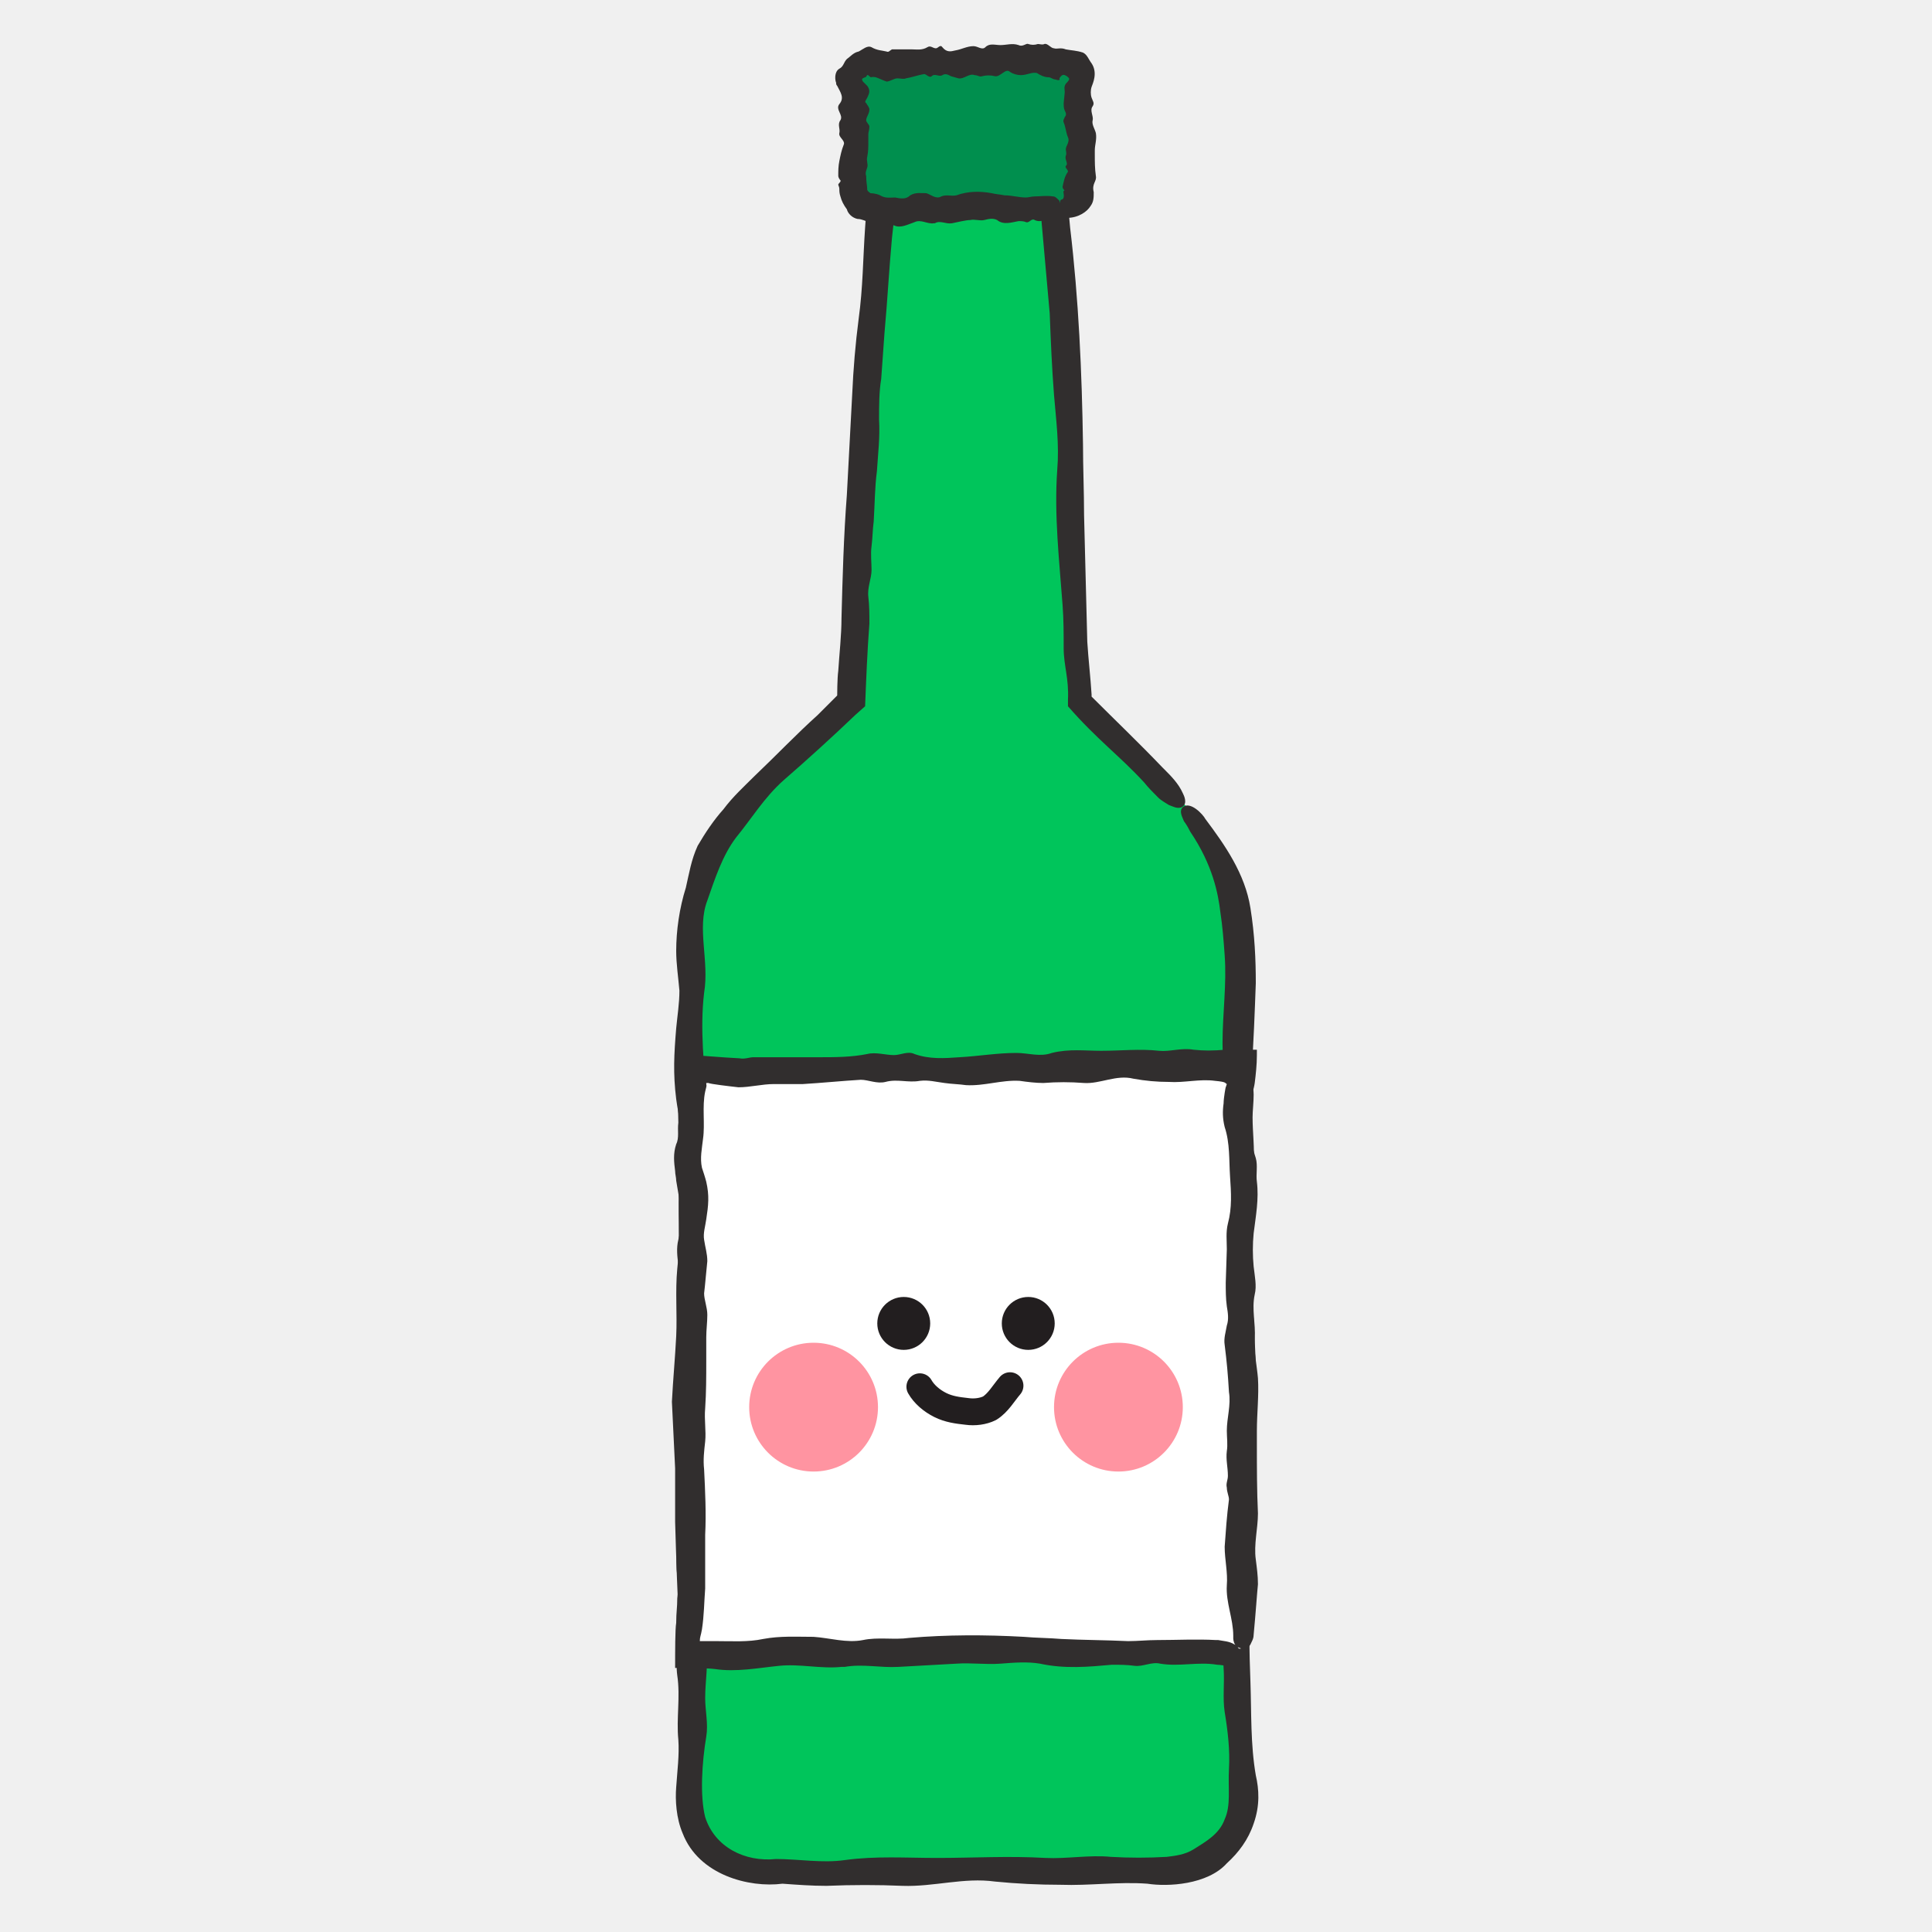
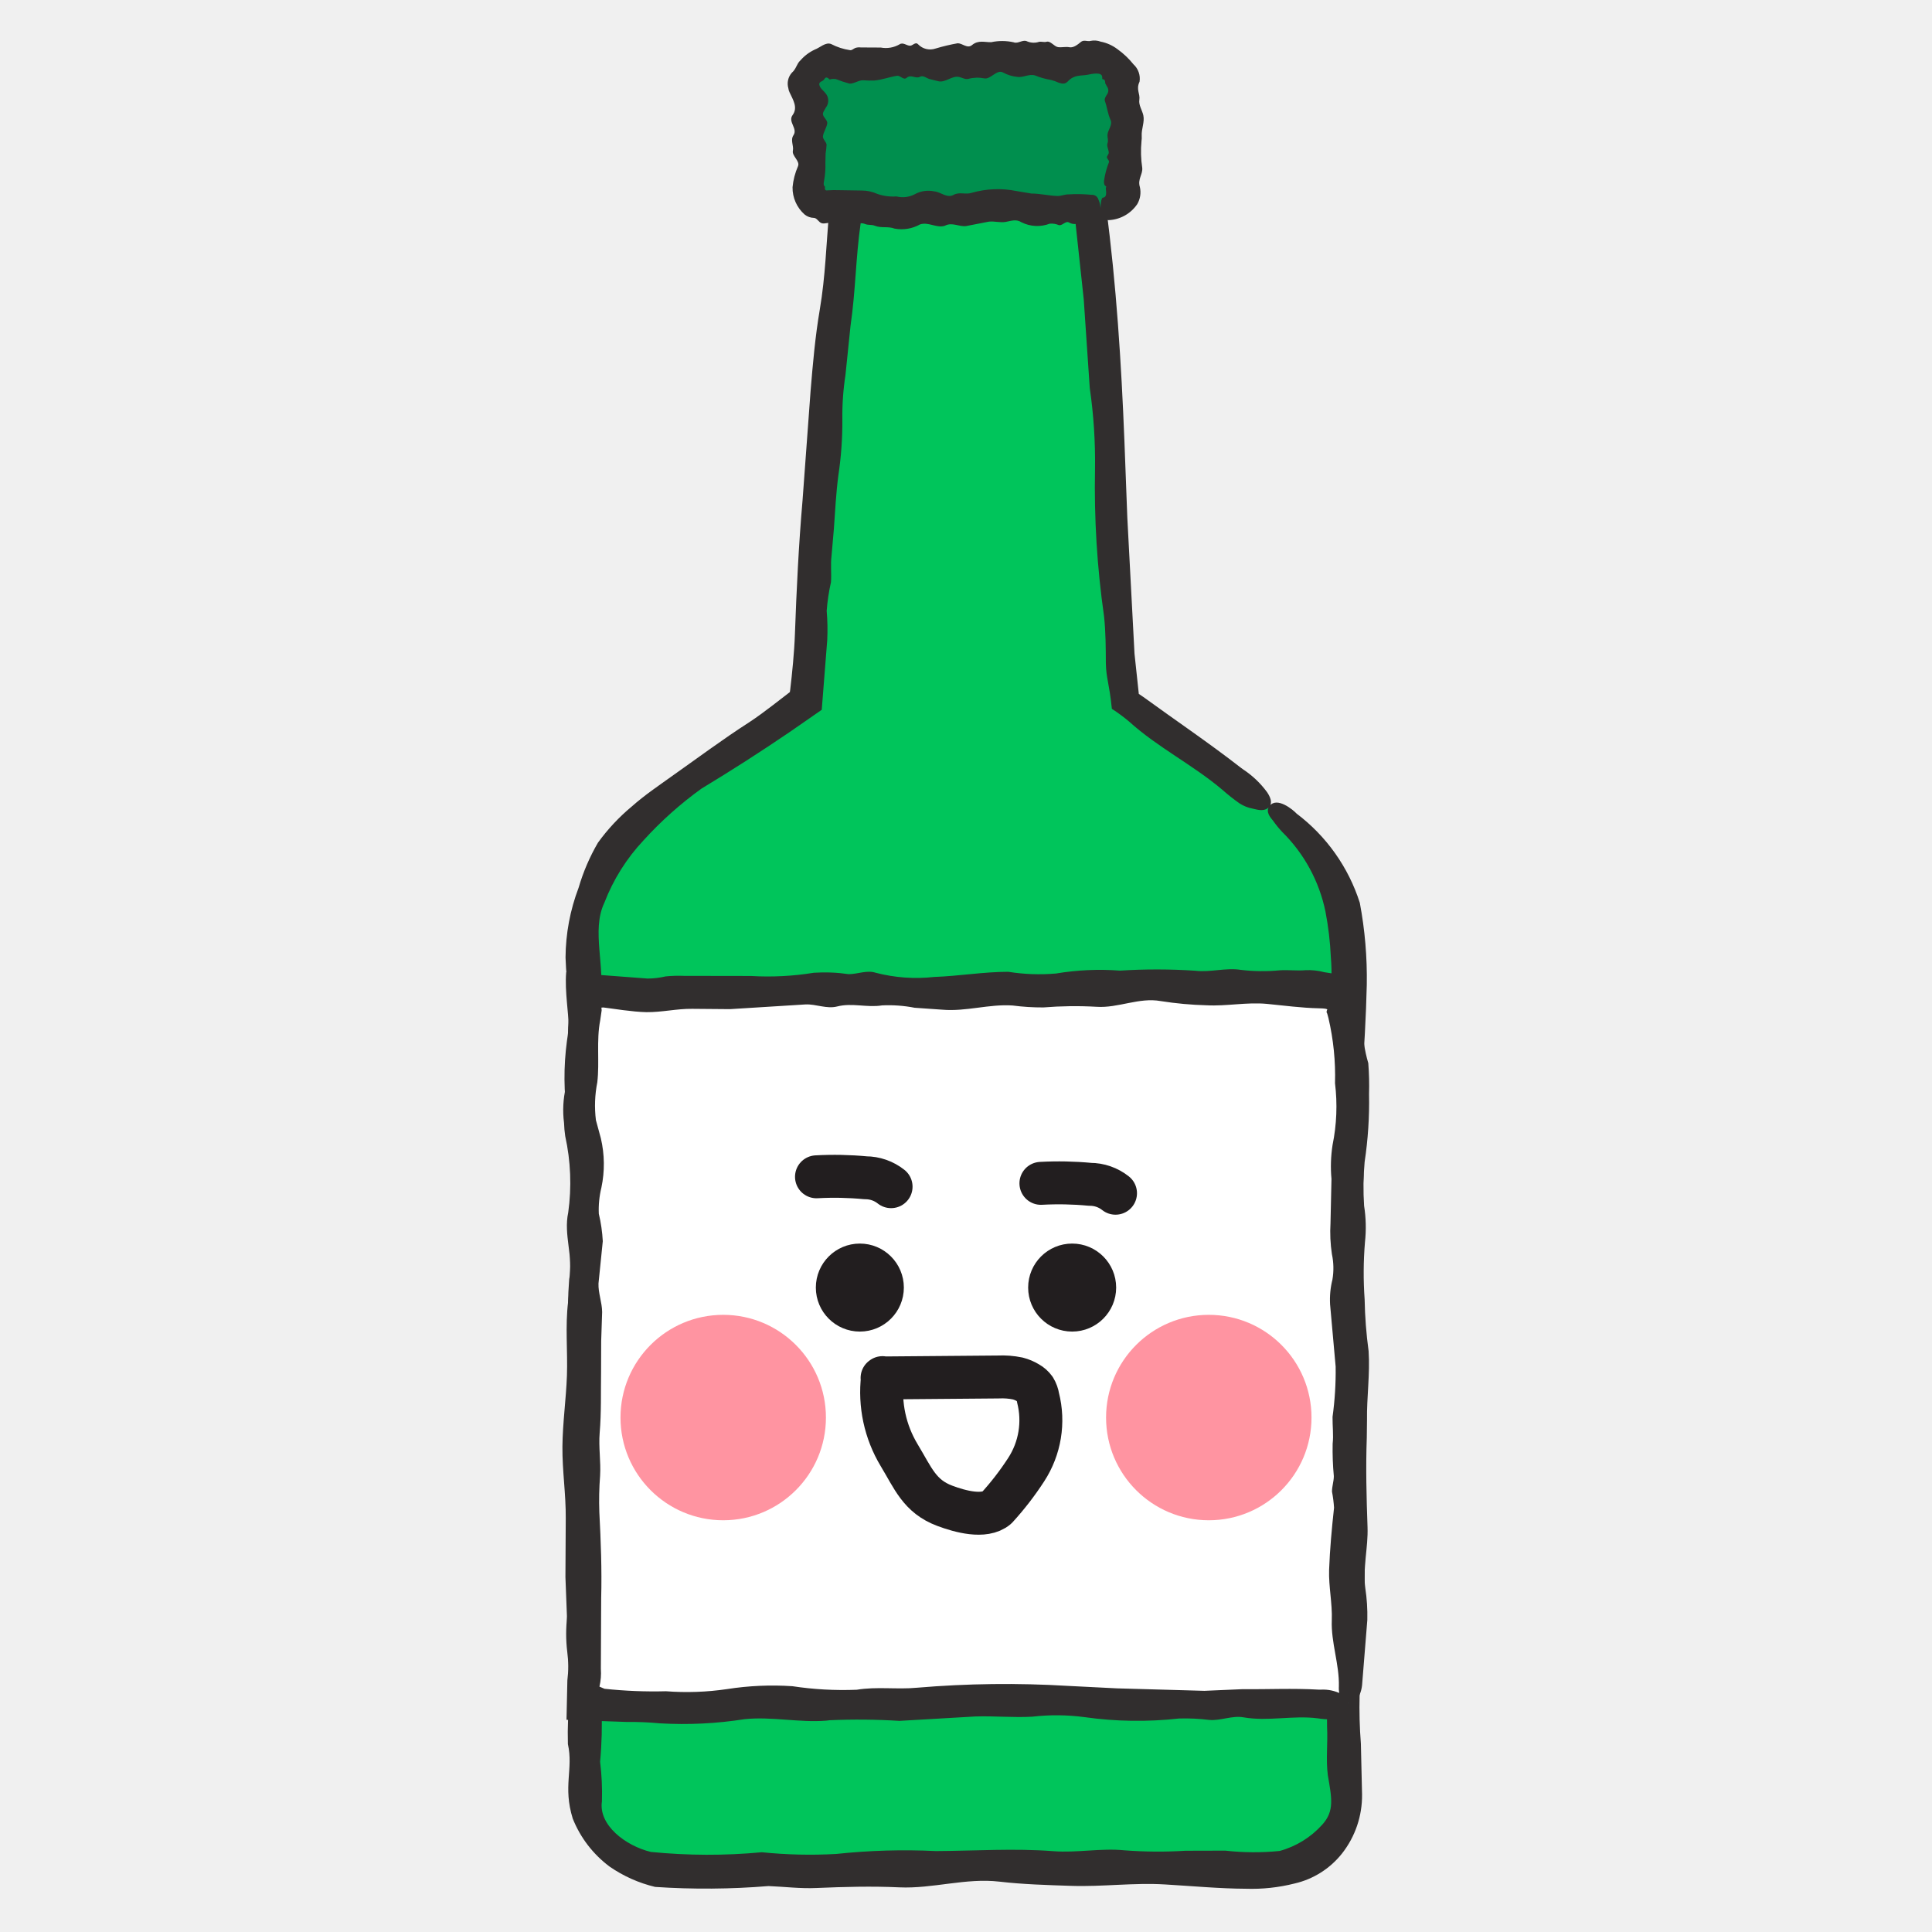
- <svg xmlns="http://www.w3.org/2000/svg" version="1.1" id="레이어_1" x="0px" y="0px" viewBox="0 0 18 18" style="enable-background:new 0 0 18 18;" xml:space="preserve">
-   <style type="text/css">
- 	.st0{fill:#00C55B;}
- 	.st1{fill:#312E2E;}
- 	.st2{fill:#FF5F56;}
- 	.st3{fill:#FF2A00;}
- 	.st4{fill:#FF94A1;}
- 	.st5{fill:#FFFFFF;}
- 	.st6{fill:#008F4E;}
- 	.st7{fill:#221E1F;stroke:#221E1F;stroke-width:0.093;stroke-linecap:round;stroke-linejoin:round;stroke-miterlimit:10;}
- 	.st8{fill:none;stroke:#221E1F;stroke-width:0.317;stroke-linecap:round;stroke-linejoin:round;stroke-miterlimit:10;}
- 	.st9{fill:none;stroke:#EE4022;stroke-width:0.119;stroke-linecap:round;stroke-linejoin:round;stroke-miterlimit:10;}
- 	.st10{fill:#FF543A;stroke:#221E1F;stroke-width:0.2;stroke-linecap:round;stroke-linejoin:round;stroke-miterlimit:10;}
- 	.st11{fill:#FF0005;}
- 	.st12{fill:#FF8B00;}
- 	.st13{fill:#FFFF00;}
- 	.st14{fill:#00FF00;}
- 	.st15{fill:#00BDFF;}
- 	.st16{fill:#BB00FF;}
- 	.st17{fill:none;stroke:#221E1F;stroke-width:0.19;stroke-linecap:round;stroke-linejoin:round;stroke-miterlimit:10;}
- 	.st18{fill:none;stroke:#221E1F;stroke-width:0.2;stroke-linecap:round;stroke-linejoin:round;stroke-miterlimit:10;}
- 	.st19{fill:none;stroke:#00C9F8;stroke-width:0.2;stroke-linecap:round;stroke-linejoin:round;stroke-miterlimit:10;}
- 	.st20{fill:none;stroke:#221E1F;stroke-width:0.25;stroke-linecap:round;stroke-linejoin:round;stroke-miterlimit:10;}
- </style>
-   <g>
-     <path class="st0" d="M11.04,7.5l-0.97-0.97L9.81,1.25H9H8.19L7.93,6.53L6.96,7.5C6.63,7.83,6.44,8.28,6.44,8.75v7.99   c0,0.38,0.31,0.69,0.69,0.69H9h1.87c0.38,0,0.69-0.31,0.69-0.69V8.75C11.56,8.28,11.37,7.83,11.04,7.5z" />
-     <g>
-       <g>
-         <path class="st1" d="M7.29,17.55c0.14,0.01,0.27,0.02,0.41,0.02c0.24-0.01,0.48-0.01,0.71,0c0.29,0.01,0.57-0.08,0.86-0.04     c0.2,0.02,0.41,0.03,0.61,0.03c0.27,0.01,0.54-0.03,0.81-0.01c0.19,0.03,0.56,0.01,0.74-0.19c0.11-0.1,0.2-0.22,0.25-0.37     c0.06-0.17,0.05-0.32,0.02-0.45c-0.05-0.29-0.04-0.58-0.05-0.87c-0.01-0.28-0.02-0.55,0.02-0.83c0.02-0.15,0.01-0.3,0.01-0.45     l0.01-0.59c0-0.14,0-0.28-0.01-0.42c-0.01-0.11-0.02-0.23,0-0.34c0.01-0.11,0.03-0.22,0.02-0.33c-0.01-0.28-0.03-0.54-0.04-0.84     c-0.02-0.23,0.02-0.45,0.02-0.67c0-0.12-0.01-0.24,0-0.36c0.01-0.14-0.01-0.29-0.01-0.43c0-0.06,0.01-0.14,0.01-0.21     c0-0.07-0.02-0.14-0.02-0.21c0.02-0.28,0.03-0.56,0.04-0.83c0-0.22-0.01-0.45-0.05-0.7c-0.05-0.32-0.24-0.59-0.42-0.83     c-0.02-0.04-0.14-0.17-0.21-0.11c-0.04,0.04,0,0.1,0.01,0.13c0.03,0.04,0.05,0.08,0.06,0.1c0.21,0.31,0.26,0.58,0.28,0.75     c0.02,0.13,0.03,0.26,0.04,0.4c0.02,0.27-0.02,0.54-0.02,0.82c0.01,0.4,0.01,0.8,0.01,1.2l0,0.24c0,0.31-0.02,0.62-0.01,0.93     c0.01,0.23,0.04,0.46,0.03,0.69c-0.01,0.25,0.03,0.51,0,0.77c-0.02,0.16,0,0.33,0.01,0.49c0.01,0.2,0.01,0.39,0,0.59     c-0.02,0.3-0.05,0.61-0.03,0.91c0.01,0.14-0.01,0.28,0.01,0.41c0.03,0.18,0.05,0.36,0.04,0.53c-0.01,0.18,0.02,0.34-0.04,0.47     c-0.05,0.14-0.18,0.21-0.29,0.28c-0.08,0.05-0.17,0.06-0.25,0.07c-0.17,0.01-0.35,0.01-0.52,0c-0.2-0.02-0.41,0.02-0.61,0.01     c-0.34-0.02-0.67,0-1.01,0c-0.29,0-0.57-0.02-0.86,0.02c-0.21,0.03-0.43-0.01-0.64-0.01c-0.29,0.03-0.57-0.11-0.66-0.39     c-0.05-0.2-0.03-0.51,0.01-0.75c0.02-0.12-0.01-0.24-0.01-0.36c0-0.16,0.03-0.31,0.01-0.47c-0.03-0.28-0.03-0.56-0.03-0.84     c0-0.3,0-0.6,0-0.9c0-0.08,0-0.17,0-0.25c-0.01-0.08-0.02-0.16-0.02-0.24c0.02-0.28,0.01-0.55,0.05-0.83     c0.02-0.15-0.02-0.31-0.01-0.47c0-0.17,0-0.31,0-0.48c0.01-0.12-0.01-0.25,0.02-0.38c0.03-0.16,0.02-0.32,0.01-0.48     c0-0.06-0.01-0.11-0.01-0.18C6.56,9.93,6.52,9.59,6.56,9.25c0.05-0.3-0.07-0.6,0.03-0.86c0.07-0.2,0.14-0.42,0.27-0.59     C7,7.63,7.12,7.43,7.3,7.27c0.23-0.2,0.45-0.4,0.67-0.61l0.09-0.08C8.07,6.33,8.08,6.07,8.1,5.81c0-0.08,0-0.17-0.01-0.25     C8.08,5.47,8.12,5.39,8.12,5.31c0-0.07-0.01-0.15,0-0.22c0.01-0.08,0.01-0.16,0.02-0.23C8.15,4.7,8.15,4.54,8.17,4.39     C8.18,4.23,8.2,4.07,8.19,3.91c0-0.13,0-0.26,0.02-0.38c0.01-0.15,0.02-0.27,0.03-0.42c0.03-0.33,0.04-0.56,0.07-0.89     C8.33,2.06,8.34,1.9,8.34,1.74c0-0.15,0-0.37-0.01-0.34c0.01,0,0.01-0.01,0.04-0.01C8.74,1.36,9.1,1.41,9.46,1.4l0.05,0     c0.06,0,0.11-0.01,0.17-0.01l0,0.04l0,0.16c0,0.11,0.01,0.21,0.01,0.32c0.03,0.33,0.06,0.68,0.09,1.01     c0.01,0.26,0.02,0.5,0.04,0.76c0.02,0.24,0.05,0.46,0.03,0.7C9.82,4.8,9.87,5.23,9.9,5.64c0.01,0.13,0.01,0.27,0.01,0.4     c0,0.16,0.05,0.28,0.04,0.48l0,0.06c0.27,0.31,0.48,0.46,0.71,0.71c0.04,0.05,0.08,0.09,0.13,0.14c0.03,0.03,0.07,0.05,0.1,0.07     c0.03,0.01,0.08,0.04,0.12,0.02c0.06-0.03,0.02-0.11,0.01-0.13c-0.04-0.09-0.11-0.16-0.17-0.22l-0.02-0.02     c-0.22-0.23-0.44-0.44-0.66-0.66l0-0.02c-0.01-0.16-0.03-0.33-0.04-0.49L10.1,4.8c0-0.22-0.01-0.44-0.01-0.66     c-0.01-0.67-0.04-1.35-0.12-2.02C9.94,1.83,9.95,1.64,9.91,1.26c0-0.04-0.01-0.07-0.01-0.1c-0.23,0.01-0.36,0-0.49-0.01     c-0.13-0.01-0.26-0.02-0.4-0.02l-0.41,0C8.44,1.13,8.28,1.13,8.09,1.14l0,0.1c0,0.25,0,0.31,0,0.47     C8.08,1.85,8.07,1.99,8.06,2.12C8.04,2.41,8.04,2.68,8,2.97C7.97,3.2,7.95,3.44,7.94,3.67L7.89,4.61C7.86,5,7.85,5.38,7.84,5.76     c0,0.16-0.02,0.33-0.03,0.49C7.8,6.32,7.8,6.48,7.8,6.48L7.73,6.55L7.62,6.66c-0.2,0.18-0.39,0.38-0.59,0.57     c-0.1,0.1-0.2,0.19-0.29,0.31C6.65,7.64,6.57,7.76,6.5,7.88C6.44,8.01,6.42,8.14,6.39,8.27c-0.06,0.19-0.09,0.4-0.09,0.59     c0,0.12,0.02,0.25,0.03,0.37C6.33,9.35,6.31,9.47,6.3,9.58c-0.02,0.24-0.03,0.42,0,0.66c0.01,0.08,0.03,0.17,0.04,0.24     c0.02,0.17,0,0.33-0.01,0.51c-0.02,0.27,0.01,0.56-0.02,0.83c-0.02,0.21,0,0.42-0.01,0.63c-0.01,0.2-0.03,0.41-0.04,0.61     c0.01,0.2,0.02,0.42,0.03,0.62l0,0.5c0.01,0.33,0.02,0.68,0.04,1.01c0,0.14-0.04,0.28-0.02,0.42c0.03,0.2-0.01,0.4,0.01,0.6     c0.01,0.14-0.01,0.29-0.02,0.44c-0.01,0.12,0,0.29,0.06,0.43C6.51,17.47,6.98,17.59,7.29,17.55z" />
-       </g>
-     </g>
-   </g>
-   <g>
-     <rect x="6.44" y="9.95" class="st5" width="5.12" height="5.41" />
-     <g>
-       <g>
-         <path class="st1" d="M9.5,10.07c0.07,0.01,0.15,0.02,0.22,0.02c0.13-0.01,0.25-0.01,0.38,0c0.15,0.01,0.3-0.08,0.46-0.04     c0.11,0.02,0.22,0.03,0.33,0.03c0.14,0.01,0.29-0.03,0.43-0.01c0.11,0.01,0.09,0.02,0.11,0.03l-0.01,0.03     c0-0.01-0.02,0.1-0.02,0.15c-0.01,0.07-0.01,0.14,0.01,0.22c0.05,0.15,0.04,0.31,0.05,0.46c0.01,0.15,0.02,0.29-0.02,0.44     c-0.02,0.08-0.01,0.16-0.01,0.24l-0.01,0.31c0,0.07,0,0.15,0.01,0.22c0.01,0.06,0.02,0.12,0,0.18c-0.01,0.06-0.03,0.12-0.02,0.18     c0.02,0.16,0.03,0.27,0.04,0.44c0.02,0.12-0.02,0.24-0.02,0.36c0,0.06,0.01,0.13,0,0.19c-0.01,0.08,0.01,0.15,0.01,0.23     c0,0.04-0.02,0.07-0.01,0.11c0,0.04,0.02,0.08,0.02,0.11c-0.02,0.15-0.03,0.3-0.04,0.44c0,0.12,0.03,0.24,0.02,0.36     c-0.01,0.16,0.06,0.31,0.06,0.47c0,0.02-0.01,0.11,0.09,0.12c0.06,0,0.07-0.04,0.08-0.06c0.01-0.02,0.02-0.04,0.02-0.07     c0.02-0.21,0.03-0.37,0.04-0.47c0-0.08-0.01-0.15-0.02-0.23c-0.02-0.14,0.02-0.29,0.02-0.43c-0.01-0.21-0.01-0.42-0.01-0.64     l0-0.13c0-0.16,0.02-0.33,0.01-0.49c-0.01-0.12-0.04-0.25-0.03-0.37c0.01-0.14-0.03-0.27,0-0.41c0.02-0.08,0-0.17-0.01-0.26     c-0.01-0.1-0.01-0.21,0-0.31c0.02-0.16,0.05-0.32,0.03-0.48c-0.01-0.07,0.01-0.15-0.01-0.22c-0.03-0.09-0.05-0.19-0.04-0.28     c0-0.1,0-0.18,0-0.27c0-0.05,0.02-0.08,0.03-0.15c0.01-0.08,0.02-0.17,0.02-0.26l0-0.05c-0.1,0-0.19,0-0.29,0     c-0.13,0.01-0.2,0.01-0.3,0c-0.11-0.02-0.22,0.02-0.32,0.01c-0.18-0.02-0.36,0-0.54,0c-0.15,0-0.3-0.02-0.46,0.02     C9.69,9.85,9.58,9.81,9.47,9.81c-0.18,0-0.35,0.03-0.53,0.04C8.8,9.86,8.66,9.87,8.52,9.82C8.46,9.79,8.39,9.83,8.33,9.83     c-0.08,0-0.17-0.03-0.25-0.01c-0.15,0.03-0.3,0.03-0.45,0.03l-0.48,0c-0.04,0-0.09,0-0.13,0C6.98,9.85,6.94,9.87,6.89,9.86     C6.7,9.85,6.61,9.84,6.32,9.82l-0.02,0c-0.01,0.12,0.02,0.33,0.02,0.38c-0.01,0.09,0,0.17,0,0.26c-0.01,0.07,0.01,0.14-0.02,0.2     c-0.03,0.09-0.02,0.17-0.01,0.25c0,0.03,0.01,0.06,0.01,0.09c0.03,0.18,0.07,0.36,0.02,0.55c-0.04,0.16,0.04,0.32,0.01,0.48     c-0.03,0.12,0,0.25-0.01,0.37c-0.01,0.12,0.06,0.24,0.04,0.37c-0.02,0.16-0.04,0.32-0.04,0.48c0,0.15-0.01,0.29-0.01,0.43     c0,0.04,0.01,0.09,0.02,0.13c0.01,0.04-0.02,0.09-0.02,0.13c0,0.04,0.01,0.08,0.01,0.12c0,0.05,0,0.08,0,0.12     c0,0.08,0,0.16-0.01,0.25c-0.01,0.08-0.01,0.17,0,0.26c0.01,0.07,0.01,0.14,0,0.2c0,0.09-0.01,0.13-0.01,0.23     c-0.01,0.06-0.01,0.26-0.01,0.42c0.11,0,0.29,0,0.37,0.01c0.2,0.03,0.4-0.01,0.6-0.03c0.19-0.02,0.39,0.03,0.58,0.01l0.03,0     c0.17-0.03,0.33,0.01,0.5,0c0.17-0.01,0.37-0.02,0.54-0.03c0.14-0.01,0.27,0.01,0.41,0c0.13-0.01,0.25-0.02,0.37,0     c0.23,0.05,0.45,0.03,0.67,0.01c0.07,0,0.14,0,0.21,0.01c0.08,0.01,0.16-0.04,0.24-0.02c0.18,0.03,0.35-0.02,0.53,0.01     c0.03,0,0.07,0.01,0.1,0.01c0.02,0,0.04-0.01,0.06-0.03c0.02-0.01,0.05-0.03,0.05-0.07c0.01-0.06-0.03-0.09-0.05-0.1     c-0.05-0.03-0.1-0.03-0.15-0.04l-0.02,0c-0.18-0.01-0.37,0-0.55,0c-0.09,0-0.18,0.01-0.27,0.01c-0.21-0.01-0.42-0.01-0.62-0.02     c-0.12-0.01-0.24-0.01-0.35-0.02c-0.36-0.02-0.72-0.02-1.07,0.01c-0.14,0.02-0.29-0.01-0.43,0.02c-0.15,0.03-0.31-0.02-0.46-0.03     c-0.16,0-0.31-0.01-0.47,0.02c-0.14,0.03-0.29,0.02-0.43,0.02c-0.06,0-0.11,0-0.16,0c0-0.04,0.01-0.05,0.02-0.11     c0.02-0.13,0.02-0.25,0.03-0.38c0-0.17,0-0.33,0-0.5c0.01-0.2,0-0.41-0.01-0.61c-0.01-0.09,0-0.17,0.01-0.26     c0.01-0.1-0.01-0.2,0-0.31c0.01-0.15,0.01-0.29,0.01-0.44l0-0.22c0-0.07,0.01-0.14,0.01-0.21c0-0.07-0.03-0.14-0.03-0.2     c0.01-0.08,0.02-0.21,0.03-0.3c0-0.07-0.02-0.13-0.03-0.2c-0.01-0.06,0.01-0.12,0.02-0.19c0.02-0.13,0.03-0.22,0-0.35     c-0.01-0.04-0.03-0.1-0.04-0.13c-0.02-0.09,0-0.18,0.01-0.27c0.02-0.14-0.01-0.3,0.02-0.44c0.02-0.08,0.01-0.04,0.01-0.08     c0.01,0,0.02,0,0.02,0c0.02,0.01,0.19,0.03,0.28,0.04c0.11,0,0.22-0.03,0.33-0.03l0.27,0c0.17-0.01,0.37-0.03,0.54-0.04     c0.07,0,0.15,0.04,0.23,0.02c0.11-0.03,0.21,0.01,0.32-0.01c0.08-0.01,0.15,0.01,0.23,0.02C8.87,10.1,8.93,10.1,9,10.11     C9.17,10.12,9.33,10.06,9.5,10.07z" />
-       </g>
-     </g>
-   </g>
-   <g>
-     <path class="st6" d="M9.87,1.93H8.12c-0.1,0-0.18-0.08-0.18-0.18v-1c0-0.1,0.08-0.18,0.18-0.18h1.75c0.1,0,0.18,0.08,0.18,0.18v1   C10.05,1.85,9.97,1.93,9.87,1.93z" />
-     <g>
-       <g>
-         <path class="st1" d="M9.08,0.7C9.11,0.7,9.13,0.72,9.15,0.71c0.04-0.01,0.08-0.01,0.12,0c0.05,0.01,0.1-0.08,0.14-0.04     c0.03,0.02,0.07,0.03,0.1,0.03C9.57,0.7,9.61,0.67,9.66,0.68C9.69,0.7,9.73,0.72,9.77,0.72c0.02,0,0.04,0.02,0.06,0.02     c0.03,0.01,0.05,0.01,0.04-0.01C9.9,0.68,9.92,0.7,9.94,0.71c0.02,0.02,0.04,0.02-0.01,0.07C9.91,0.81,9.92,0.83,9.92,0.86     l-0.01,0.1c0,0.02,0,0.05,0.01,0.07c0.01,0.02,0.02,0.04,0,0.06C9.92,1.1,9.9,1.12,9.91,1.14c0.02,0.05,0.02,0.09,0.04,0.14     c0.02,0.04-0.02,0.08-0.02,0.11c0,0.02,0.01,0.04,0,0.06C9.92,1.48,9.94,1.5,9.94,1.53c0,0.01-0.02,0.02-0.01,0.03     c0,0.01,0.02,0.02,0.02,0.04C9.92,1.64,9.91,1.69,9.9,1.74c0,0.03,0.03,0.03,0.01,0.04c-0.01,0,0.02,0.07-0.02,0.08     c0,0-0.02-0.01-0.02,0.09c0,0.06,0.02,0.07,0.03,0.07c0.01,0.01,0.02,0.01,0.04,0.01c0.11,0,0.19-0.06,0.22-0.11     c0.03-0.04,0.03-0.08,0.03-0.13c-0.02-0.08,0.03-0.1,0.02-0.15c-0.01-0.07-0.01-0.13-0.01-0.2c0-0.01,0-0.03,0-0.04     c0-0.05,0.02-0.1,0.01-0.16c-0.01-0.04-0.04-0.08-0.03-0.12c0.01-0.04-0.03-0.09,0-0.13c0.02-0.03,0-0.05-0.01-0.08     c-0.01-0.03-0.01-0.07,0-0.1c0.01-0.03,0.06-0.13,0-0.22c-0.03-0.04-0.04-0.08-0.08-0.1c-0.06-0.02-0.11-0.02-0.16-0.03     c-0.05-0.02-0.08,0-0.11-0.01c-0.03,0-0.06-0.05-0.09-0.04c-0.02,0.01-0.04,0-0.06,0c-0.03,0.01-0.06,0.01-0.09,0     C9.56,0.4,9.53,0.44,9.49,0.42c-0.06-0.02-0.11,0-0.17,0c-0.05,0-0.1-0.02-0.14,0.02C9.15,0.47,9.11,0.43,9.07,0.43     c-0.06,0-0.11,0.03-0.17,0.04C8.86,0.48,8.82,0.49,8.78,0.44C8.76,0.41,8.74,0.45,8.72,0.45c-0.03,0-0.05-0.03-0.08-0.01     C8.59,0.47,8.54,0.46,8.5,0.46c-0.05,0-0.1,0-0.15,0c-0.01,0-0.03,0-0.04,0C8.29,0.47,8.28,0.49,8.26,0.48     C8.22,0.47,8.17,0.47,8.12,0.44C8.08,0.42,8.04,0.46,8,0.48C7.95,0.49,7.92,0.53,7.89,0.55C7.86,0.58,7.86,0.62,7.82,0.64     C7.77,0.67,7.78,0.75,7.79,0.77c0,0.01,0,0.02,0.01,0.03c0.03,0.06,0.07,0.11,0.02,0.17c-0.04,0.05,0.04,0.1,0.01,0.15     c-0.03,0.04,0,0.08-0.01,0.12C7.81,1.28,7.88,1.31,7.86,1.35C7.84,1.4,7.83,1.45,7.82,1.5C7.81,1.55,7.81,1.59,7.81,1.64     c0,0.01,0.01,0.03,0.02,0.04c0.01,0.01-0.02,0.03-0.02,0.04c0,0.01,0.01,0.02,0.01,0.04c0,0.02,0,0.04,0.01,0.07     c0.01,0.04,0.03,0.08,0.06,0.12C7.9,1.99,7.94,2.03,7.99,2.04c0.04,0,0.07,0.02,0.11,0.03c0.04,0.01,0.05,0,0.08,0.01     c0.05,0.02,0.1,0,0.15,0.02c0.06,0.03,0.13-0.01,0.19-0.03C8.58,2.04,8.64,2.09,8.7,2.08l0.01,0c0.05-0.03,0.1,0.01,0.16,0     c0.05-0.01,0.13-0.03,0.17-0.03c0.04-0.01,0.09,0.01,0.13,0c0.04-0.01,0.08-0.02,0.12,0C9.35,2.1,9.43,2.07,9.49,2.06     c0.02,0,0.05,0,0.07,0.01c0.03,0.01,0.05-0.04,0.08-0.02c0.06,0.03,0.11-0.02,0.17,0.01c0.01,0,0.02,0.01,0.03,0.01     c0.01,0,0.01-0.01,0.02-0.03c0-0.01,0.01-0.03,0.02-0.07c0-0.06-0.01-0.09-0.01-0.1C9.84,1.84,9.83,1.83,9.81,1.83l0,0     c-0.06-0.01-0.12,0-0.17,0c-0.03,0-0.06,0.01-0.08,0.01c-0.07,0-0.13-0.02-0.2-0.02C9.31,1.81,9.28,1.81,9.24,1.8     C9.13,1.78,9.02,1.78,8.91,1.82C8.86,1.83,8.82,1.81,8.77,1.83C8.72,1.86,8.67,1.81,8.63,1.8c-0.05,0-0.1-0.01-0.15,0.02     C8.44,1.86,8.39,1.85,8.34,1.84C8.29,1.84,8.25,1.85,8.2,1.82C8.16,1.8,8.11,1.8,8.11,1.8C8.1,1.79,8.09,1.79,8.08,1.77     C8.08,1.73,8.07,1.7,8.07,1.64c-0.01-0.03,0-0.05,0.01-0.08c0.01-0.03-0.01-0.06,0-0.1c0.01-0.05,0.01-0.09,0.01-0.14     c0-0.02,0-0.04,0-0.07c0-0.02,0.01-0.04,0.01-0.07c0-0.02-0.03-0.04-0.03-0.06c0-0.03,0.03-0.06,0.03-0.1     c0-0.02-0.02-0.04-0.03-0.06C8.05,0.95,8.07,0.93,8.08,0.91c0.02-0.04,0.03-0.07,0-0.11C8.07,0.79,8.05,0.77,8.04,0.76     c-0.02-0.03,0-0.03,0.02-0.04C8.08,0.72,8.07,0.68,8.1,0.71c0.02,0.02,0.01,0,0.06,0.01c0.03,0.01,0.07,0.03,0.1,0.04     c0.03,0,0.07-0.03,0.1-0.03c0.03,0,0.06,0.01,0.08,0c0.06-0.01,0.11-0.03,0.17-0.04c0.02,0,0.05,0.04,0.07,0.02     c0.03-0.03,0.07,0.01,0.1-0.01C8.81,0.68,8.84,0.7,8.86,0.71C8.89,0.72,8.9,0.72,8.93,0.73C8.98,0.74,9.03,0.68,9.08,0.7z" />
-       </g>
-     </g>
-   </g>
-   <g>
-     <circle class="st7" cx="8.42" cy="12.33" r="0.2" />
-     <circle class="st7" cx="9.58" cy="12.33" r="0.2" />
-   </g>
-   <g>
-     <circle class="st4" cx="7.58" cy="13.11" r="0.6" />
-     <circle class="st4" cx="10.42" cy="13.11" r="0.6" />
-   </g>
-   <path class="st20" d="M8.57,12.92c0.04,0.07,0.11,0.13,0.19,0.17c0.08,0.04,0.16,0.05,0.25,0.06c0.07,0.01,0.15,0,0.21-0.03  c0.08-0.05,0.13-0.14,0.19-0.21" />
+ <svg xmlns="http://www.w3.org/2000/svg" id="레이어_1" data-name="레이어 1" viewBox="0 0 18 18">
+   <defs>
+     <style>.cls-1{fill:#00c55b;}.cls-2{fill:#312e2e;}.cls-3{fill:#008f4e;}.cls-4,.cls-7{fill:#fff;}.cls-5{fill:#221e1f;stroke-width:0.158px;}.cls-5,.cls-7,.cls-8{stroke:#221e1f;stroke-linecap:round;stroke-linejoin:round;}.cls-6{fill:#ff94a1;}.cls-7,.cls-8{stroke-width:0.4px;}.cls-8{fill:none;}</style>
+   </defs>
+   <path class="cls-1" d="M11.837,7.499,10.492,6.531l-.373-5.278H7.881L7.508,6.531l-1.345.968A1.564,1.564,0,0,0,5.444,8.747V16.734c0,.383.432.694.964.694h5.184c.532,0,.964-.311.964-.694V8.747A1.564,1.564,0,0,0,11.837,7.499Z" />
+   <path class="cls-2" d="M7.16,17.572c.149.006.298.025.447.018.258-.011.516-.018.772-.006.312.014.619-.09.934-.053.215.025.445.032.665.039.293.01.585-.031.877-.013.241.014.508.039.751.04a1.639,1.639,0,0,0,.456-.049.79.79,0,0,0,.441-.279.874.874,0,0,0,.187-.551l-.011-.473a4.328,4.328,0,0,1,.023-.899,3.141,3.141,0,0,0,.01-.493l.009-.64a3.357,3.357,0,0,0-.013-.452,1.517,1.517,0,0,1-.005-.37,1.864,1.864,0,0,0,.022-.36l-.052-.906c-.021-.245.027-.487.029-.729.001-.128-.01-.263-.001-.389.011-.157-.011-.314-.011-.471l.017-.226c-.001-.078-.024-.155-.019-.232.021-.3.039-.602.046-.902a3.781,3.781,0,0,0-.065-.765,1.681,1.681,0,0,0-.589-.831c-.03-.033-.182-.161-.252-.071-.044.057.016.115.034.139a.957.957,0,0,0,.083.102,1.454,1.454,0,0,1,.404.743,2.919,2.919,0,0,1,.05.422c.025.294-.028.591-.021.885.01.434.017.864.007,1.298l-.002.255c.003.332-.029.671-.015,1.003.011.251.045.502.037.751-.009.276.034.552-.003.83a3.114,3.114,0,0,0,.008.53,6.344,6.344,0,0,1-.005.638,9.041,9.041,0,0,0-.041.985c.008.15-.012.3.007.449.036.211.064.334-.052.461a.825.825,0,0,1-.397.245,2.402,2.402,0,0,1-.506-.003l-.37.001a4.128,4.128,0,0,1-.57-.004c-.218-.022-.441.025-.662.008-.364-.028-.729-.003-1.093-.001a6.015,6.015,0,0,0-.931.027,4.416,4.416,0,0,1-.692-.016,5.377,5.377,0,0,1-1.034-.003c-.237-.057-.489-.251-.456-.471a2.418,2.418,0,0,0-.017-.369,3.756,3.756,0,0,0,.013-.507,6.457,6.457,0,0,1-.03-.914l.001-.971c0-.089.003-.179-.005-.268a1.776,1.776,0,0,1-.02-.261c.019-.301.015-.602.055-.902.022-.167-.024-.337-.017-.505l.005-.521a2.67,2.67,0,0,1,.018-.412,2.255,2.255,0,0,0,.017-.518l-.011-.192a4.874,4.874,0,0,1-.028-1.111c.058-.322-.084-.659.042-.922A1.781,1.781,0,0,1,5.996,7.829a3.449,3.449,0,0,1,.54-.482q.419-.253.823-.528l.297-.206.051-.647A2.04,2.04,0,0,0,7.702,5.691a1.825,1.825,0,0,1,.04-.267c.006-.081-.005-.162.005-.243l.022-.253c.012-.167.02-.334.042-.5a3.339,3.339,0,0,0,.037-.521,2.497,2.497,0,0,1,.029-.413l.047-.457c.048-.328.048-.633.095-.961.019-.134.031-.269.038-.404l.007-.203c-.002-.024-.006-.015-.01-.03.009-.005-.006-.01.036-.015l.209-.015c.395-.026.79.034,1.183.014L9.535,1.419a2.19,2.19,0,0,1,.432-.003.301.301,0,0,0-.003.064l.015.214.118,1.095.056.826a4.759,4.759,0,0,1,.049.755,8.512,8.512,0,0,0,.084,1.371c.016.145.016.292.017.437.003.146.032.186.056.426a1.582,1.582,0,0,1,.16.118c.267.242.594.403.869.636a1.886,1.886,0,0,0,.159.126.341.341,0,0,0,.125.05c.034.007.094.029.139-.004.063-.046.011-.124-.007-.151a.869.869,0,0,0-.221-.21L11.557,7.15c-.294-.229-.603-.437-.904-.656l-.043-.029-.04-.374L10.503,4.823l-.027-.713c-.029-.729-.075-1.457-.171-2.182-.015-.114-.023-.228-.03-.342l-.034-.464-.312.013a7.634,7.634,0,0,1-.934-.033,7.01,7.01,0,0,0-.967.027l-.249.016L7.757,1.607,7.726,1.965c-.029.315-.035.605-.088.918-.043.252-.065.506-.086.76L7.477,4.663c-.036.415-.056.831-.071,1.247-.006.17-.026.366-.044.518l-.003.02-.157.121c-.072.055-.144.109-.22.159-.249.16-.486.337-.727.507-.118.085-.246.17-.369.279a1.84,1.84,0,0,0-.315.337,1.88,1.88,0,0,0-.18.419,1.864,1.864,0,0,0-.122.651,3.411,3.411,0,0,0,.037.399,2.095,2.095,0,0,1-.024.379,2.552,2.552,0,0,0,.005.717l.046.264a2.691,2.691,0,0,1-.013.55c-.022.293.01.606-.027.899-.028.228-.003.459-.011.688-.008.218-.04.441-.042.661-.002.223.033.445.031.668l-.003.547L5.31,15.791a3.297,3.297,0,0,0-.019.458c.052.234-.048.394.045.694a1.038,1.038,0,0,0,.344.448,1.258,1.258,0,0,0,.424.189A7.102,7.102,0,0,0,7.16,17.572Z" />
+   <rect class="cls-3" x="7.53" y="0.573" width="2.936" height="1.36" rx="0.211" />
+   <path class="cls-2" d="M8.935.717c.029.006.057.025.086.018A.327.327,0,0,1,9.169.73c.06.014.119-.09.179-.053A.336.336,0,0,0,9.476.716c.056.01.112-.031.168-.013a.649.649,0,0,0,.144.041A.405.405,0,0,1,9.865.771c.028.008.056.017.084-.013.06-.064.121-.05.181-.061.047-.01.142-.03.139.025 0.0.029.012.012.019.02A.048.048,0,0,1,10.297.77c0.0.013-.003-.004.015.034A.062.062,0,0,1,10.317.875c-.015.023-.031.046-.022.069.021.058.025.116.052.174.021.047-.027.093-.029.14-.001.025.01.05.001.075-.011.03.011.06.011.09,0,.014-.018.029-.017.043.001.015.024.03.019.045a.749.749,0,0,0-.046.173c-.005.063.03.041.018.064-.008.003.021.086-.025.093-.006.001-.022-.006-.026.106-.002.072.023.081.032.088a.074.074,0,0,0,.044.016.34.34,0,0,0,.267-.15.218.218,0,0,0,.024-.158c-.023-.075.028-.118.022-.179a1.01,1.01,0,0,1-.007-.249.229.229,0,0,0,.002-.049c-.004-.064.029-.129.015-.192-.011-.048-.045-.096-.037-.144.009-.057-.033-.096.002-.169A.181.181,0,0,0,10.56.599a.747.747,0,0,0-.149-.141.38.38,0,0,0-.156-.07.169.169,0,0,0-.095-.007c-.029.008-.058-.012-.086.007-.037.031-.074.059-.111.052-.035-.007-.071.004-.106-.001C9.821.433,9.786.378,9.751.389c-.024.007-.047-.004-.071.001A.157.157,0,0,1,9.571.386C9.529.364,9.486.411,9.444.394a.489.489,0,0,0-.209-.001c-.059.002-.119-.023-.179.027C9.012.456,8.967.403,8.923.403A1.836,1.836,0,0,0,8.717.452.155.155,0,0,1,8.554.413c-.025-.027-.05.013-.075.013C8.446.426,8.414.391,8.381.413a.255.255,0,0,1-.175.03L8.02.442A.115.115,0,0,0,7.968.447c-.017.007-.033.025-.05.02A.55.55,0,0,1,7.745.411C7.693.388,7.637.446,7.591.462a.403.403,0,0,0-.134.101C7.422.594,7.419.642,7.378.677a.153.153,0,0,0-.033.146.108.108,0,0,0,.011.037c.033.071.08.142.028.213-.045.062.05.124.009.186-.032.048.004.097-.006.146-.01.048.068.095.048.143a.635.635,0,0,0-.051.196.332.332,0,0,0,.113.255.142.142,0,0,0,.086.031c.03.001.044.042.074.05.027.007.054-.007.08-.003a.228.228,0,0,0,.05.005.309.309,0,0,1,.096.007.128.128,0,0,0,.1 0.0.096.096,0,0,1,.079-.001c.029.011.059.003.088.015.063.025.122.003.185.027a.351.351,0,0,0,.236-.039c.076-.026.151.034.227.014l.01-.004c.065-.032.13.014.194.005l.211-.041c.053-.006.106.012.159.002.049-.009.096-.028.145.004a.327.327,0,0,0,.263.013.173.173,0,0,1,.084.013c.032.01.064-.043.096-.024.069.04.137-.02.206.009a.078.078,0,0,0,.039.01c.008-.001.017-.013.025-.032a.191.191,0,0,0,.021-.084.216.216,0,0,0-.018-.119.061.061,0,0,0-.058-.042l-.006-0a1.316,1.316,0,0,0-.214-.004c-.035-.001-.069.016-.104.015-.082-.003-.162-.023-.243-.023l-.137-.023a.882.882,0,0,0-.42.017c-.056.018-.112-.012-.168.019-.06.033-.119-.028-.179-.033a.261.261,0,0,0-.182.027.24.24,0,0,1-.17.02.447.447,0,0,1-.177-.023.355.355,0,0,0-.146-.032l-.196-.003a1.259,1.259,0,0,0-.135.002c-.012-.003-.015-.017-.012-.028.004-.016-.02-.004-.009-.058a.757.757,0,0,0,.013-.17L7.692,1.43a.737.737,0,0,0,.009-.081c-.001-.026-.037-.053-.034-.079.005-.039.033-.078.04-.118.005-.026-.026-.051-.037-.076-.011-.024.011-.048.024-.073A.106.106,0,0,0,7.688.865C7.675.848,7.653.831,7.643.814,7.619.771,7.642.766,7.661.754c.024-.008.023-.049.057-.024.02.023.009-.001.07.007a1.091,1.091,0,0,0,.127.042c.043.002.085-.033.128-.031A.848.848,0,0,0,8.148.75c.07-.006.141-.034.211-.044.029-.004.059.044.088.019.042-.036.083.013.125-.01C8.601.699,8.632.729,8.662.737l.077.019C8.806.775,8.87.702,8.935.717Z" />
+   <rect class="cls-4" x="5.439" y="9.223" width="7.123" height="6.639" />
+   <path class="cls-2" d="M9.434,9.368a2.13,2.13,0,0,0,.287.018,3.599,3.599,0,0,1,.495-.006c.201.014.397-.09.599-.053a3.298,3.298,0,0,0,.426.039c.188.01.375-.031.563-.013.154.015.327.038.481.041.126.002.063.02.078.027l-.001.002c-.007.036-.014-.053.015.063a2.365,2.365,0,0,1,.061.606,1.79,1.79,0,0,1-.023.576,1.296,1.296,0,0,0-.01.316l-.009.41a1.384,1.384,0,0,0,.013.29.627.627,0,0,1,.005.237.775.775,0,0,0-.022.231l.052.581a3.131,3.131,0,0,1-.029.468c-.001.082.01.169.001.25a2.653,2.653,0,0,0,.011.302c0,.048-.018.097-.017.145a1.181,1.181,0,0,1,.019.149c-.021.193-.039.386-.046.579-.005.156.031.313.025.47-.008.206.071.41.066.615-.001.027-.009.148.103.152a.086.086,0,0,0,.09-.073.313.313,0,0,0,.023-.088l.049-.609a1.696,1.696,0,0,0-.019-.298c-.025-.188.028-.379.021-.567-.01-.279-.017-.554-.007-.833l.002-.164c-.003-.213.029-.43.015-.643a4.117,4.117,0,0,1-.037-.482,3.46,3.46,0,0,1,.003-.532,1.285,1.285,0,0,0-.008-.34,2.614,2.614,0,0,1,.005-.409,3.739,3.739,0,0,0,.041-.632,2.649,2.649,0,0,0-.007-.288,1.257,1.257,0,0,1-.052-.371L12.694,9.09l-.074-.001a2.378,2.378,0,0,1-.281-.031.567.567,0,0,0-.176-.019c-.079.007-.158-.004-.238.001A1.701,1.701,0,0,1,11.56,9.036c-.14-.022-.283.025-.424.008a5.42,5.42,0,0,0-.701-.001,2.484,2.484,0,0,0-.597.027,1.823,1.823,0,0,1-.444-.016c-.23 0-.46.04-.69.048a1.505,1.505,0,0,1-.545-.039c-.082-.027-.168.013-.252.013a1.55,1.55,0,0,0-.325-.013,2.666,2.666,0,0,1-.586.03l-.623-.001a1.258,1.258,0,0,0-.172.005.739.739,0,0,1-.167.02L5.305,9.062l-.03-.003c-.015.172.026.409.02.472-.007.112.005.224-.005.334a1.105,1.105,0,0,1-.018.264.934.934,0,0,0-.017.333,1.068,1.068,0,0,0,.011.123,2.016,2.016,0,0,1,.028.712c-.045.207.05.414.009.621a3.683,3.683,0,0,0-.006.488c-.01.16.068.318.048.478q-.039.313-.052.626l-.011.556a.854.854,0,0,0,.023.176c.013.059-.02.114-.021.173-.001.052.016.103.012.155l-.004.163c0.0.107.003.215-.007.322a1.378,1.378,0,0,0-0.0.335,1.035,1.035,0,0,1,.001.266l-.008.367.157.006.404.014a2.905,2.905,0,0,1,.31.013,3.691,3.691,0,0,0,.789-.039c.253-.026.507.034.759.014l.034-.004A6.114,6.114,0,0,1,8.38,16.033l.706-.041c.177-.006.354.012.531.002a1.962,1.962,0,0,1,.486.004,3.51,3.51,0,0,0,.881.013,1.84,1.84,0,0,1,.281.013c.107.01.213-.043.32-.024.23.04.46-.02.69.009a.786.786,0,0,0,.13.01.16.16,0,0,0,.084-.032.13.13,0,0,0,.071-.084.107.107,0,0,0-.06-.119.376.376,0,0,0-.194-.042l-.02-0c-.239-.014-.478-.002-.717-.004l-.348.015-.815-.023-.457-.023a9.715,9.715,0,0,0-1.404.017c-.187.018-.376-.012-.563.019a3.149,3.149,0,0,1-.599-.033,2.753,2.753,0,0,0-.61.027,2.563,2.563,0,0,1-.568.02,4.322,4.322,0,0,1-.573-.023l-.047-.02a.564.564,0,0,0,.013-.167l.003-.656c.007-.267-.003-.534-.017-.801a2.982,2.982,0,0,1,.007-.341c.008-.133-.015-.266-.004-.399.016-.189.01-.379.013-.569l.001-.286.009-.272c-.001-.089-.037-.177-.034-.265l.04-.394a1.428,1.428,0,0,0-.037-.256.87.87,0,0,1,.024-.243,1.057,1.057,0,0,0-.005-.46l-.046-.169a1.113,1.113,0,0,1,.013-.353c.022-.188-.01-.389.027-.577.018-.131.014-.075.011-.118a.076.076,0,0,1,.032-0c.065.008.262.04.387.042.143.002.285-.033.428-.031l.351.003.705-.044c.097-.004.196.044.294.019.139-.036.278.013.418-.01a1.264,1.264,0,0,1,.303.022L8.779,9.407C9.001,9.426,9.214,9.353,9.434,9.368Z" />
+   <circle class="cls-5" cx="8.011" cy="11.996" r="0.331" />
+   <circle class="cls-5" cx="9.989" cy="11.996" r="0.331" />
+   <circle class="cls-6" cx="6.738" cy="13.207" r="0.957" />
+   <circle class="cls-6" cx="11.262" cy="13.207" r="0.957" />
+   <path class="cls-7" d="M9.698,11.025a3.069,3.069,0,0,1,.457.009.382.382,0,0,1,.238.083" />
+   <path class="cls-7" d="M7.607,10.964a3.069,3.069,0,0,1,.457.009.382.382,0,0,1,.238.083" />
+   <path class="cls-8" d="M8.218,12.838l1.083-.009a.715.715,0,0,1,.181.014.358.358,0,0,1,.097.041.192.192,0,0,1,.062.055.225.225,0,0,1,.03.083.845.845,0,0,1-.11.67,2.711,2.711,0,0,1-.275.356c-.115.097-.343.034-.484-.019-.235-.088-.295-.257-.425-.472a1.139,1.139,0,0,1-.155-.722" />
</svg>
